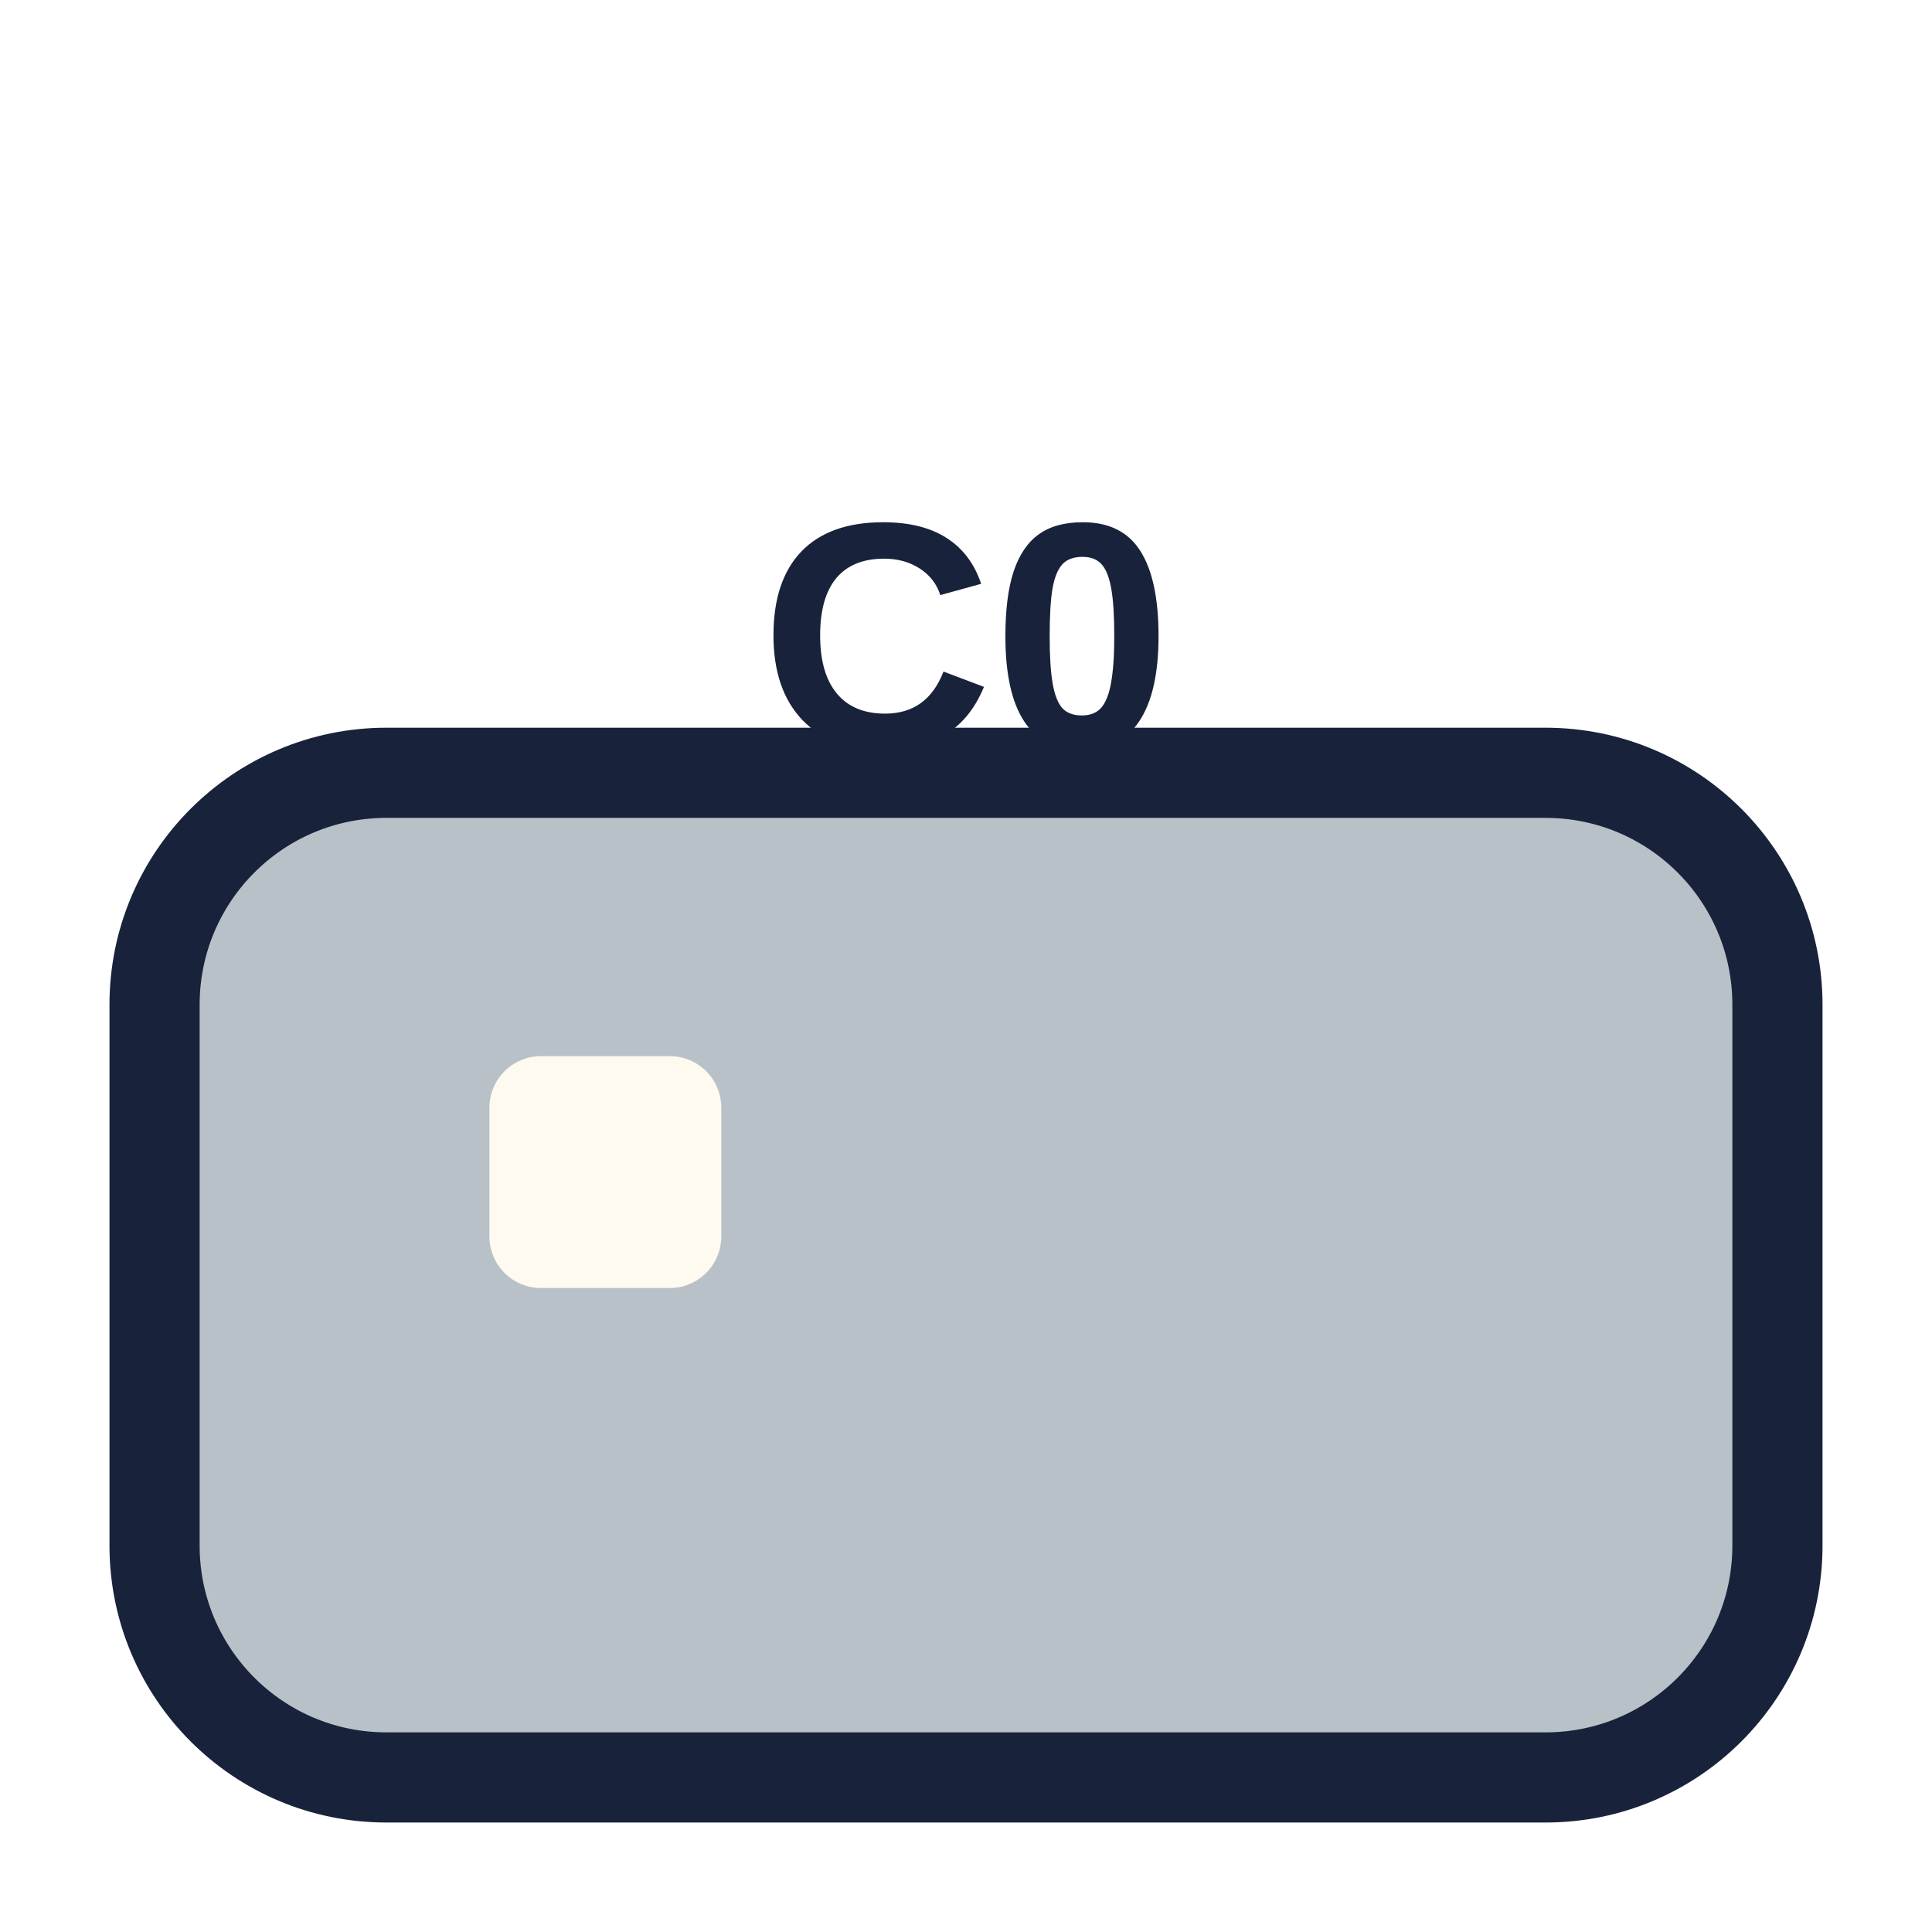
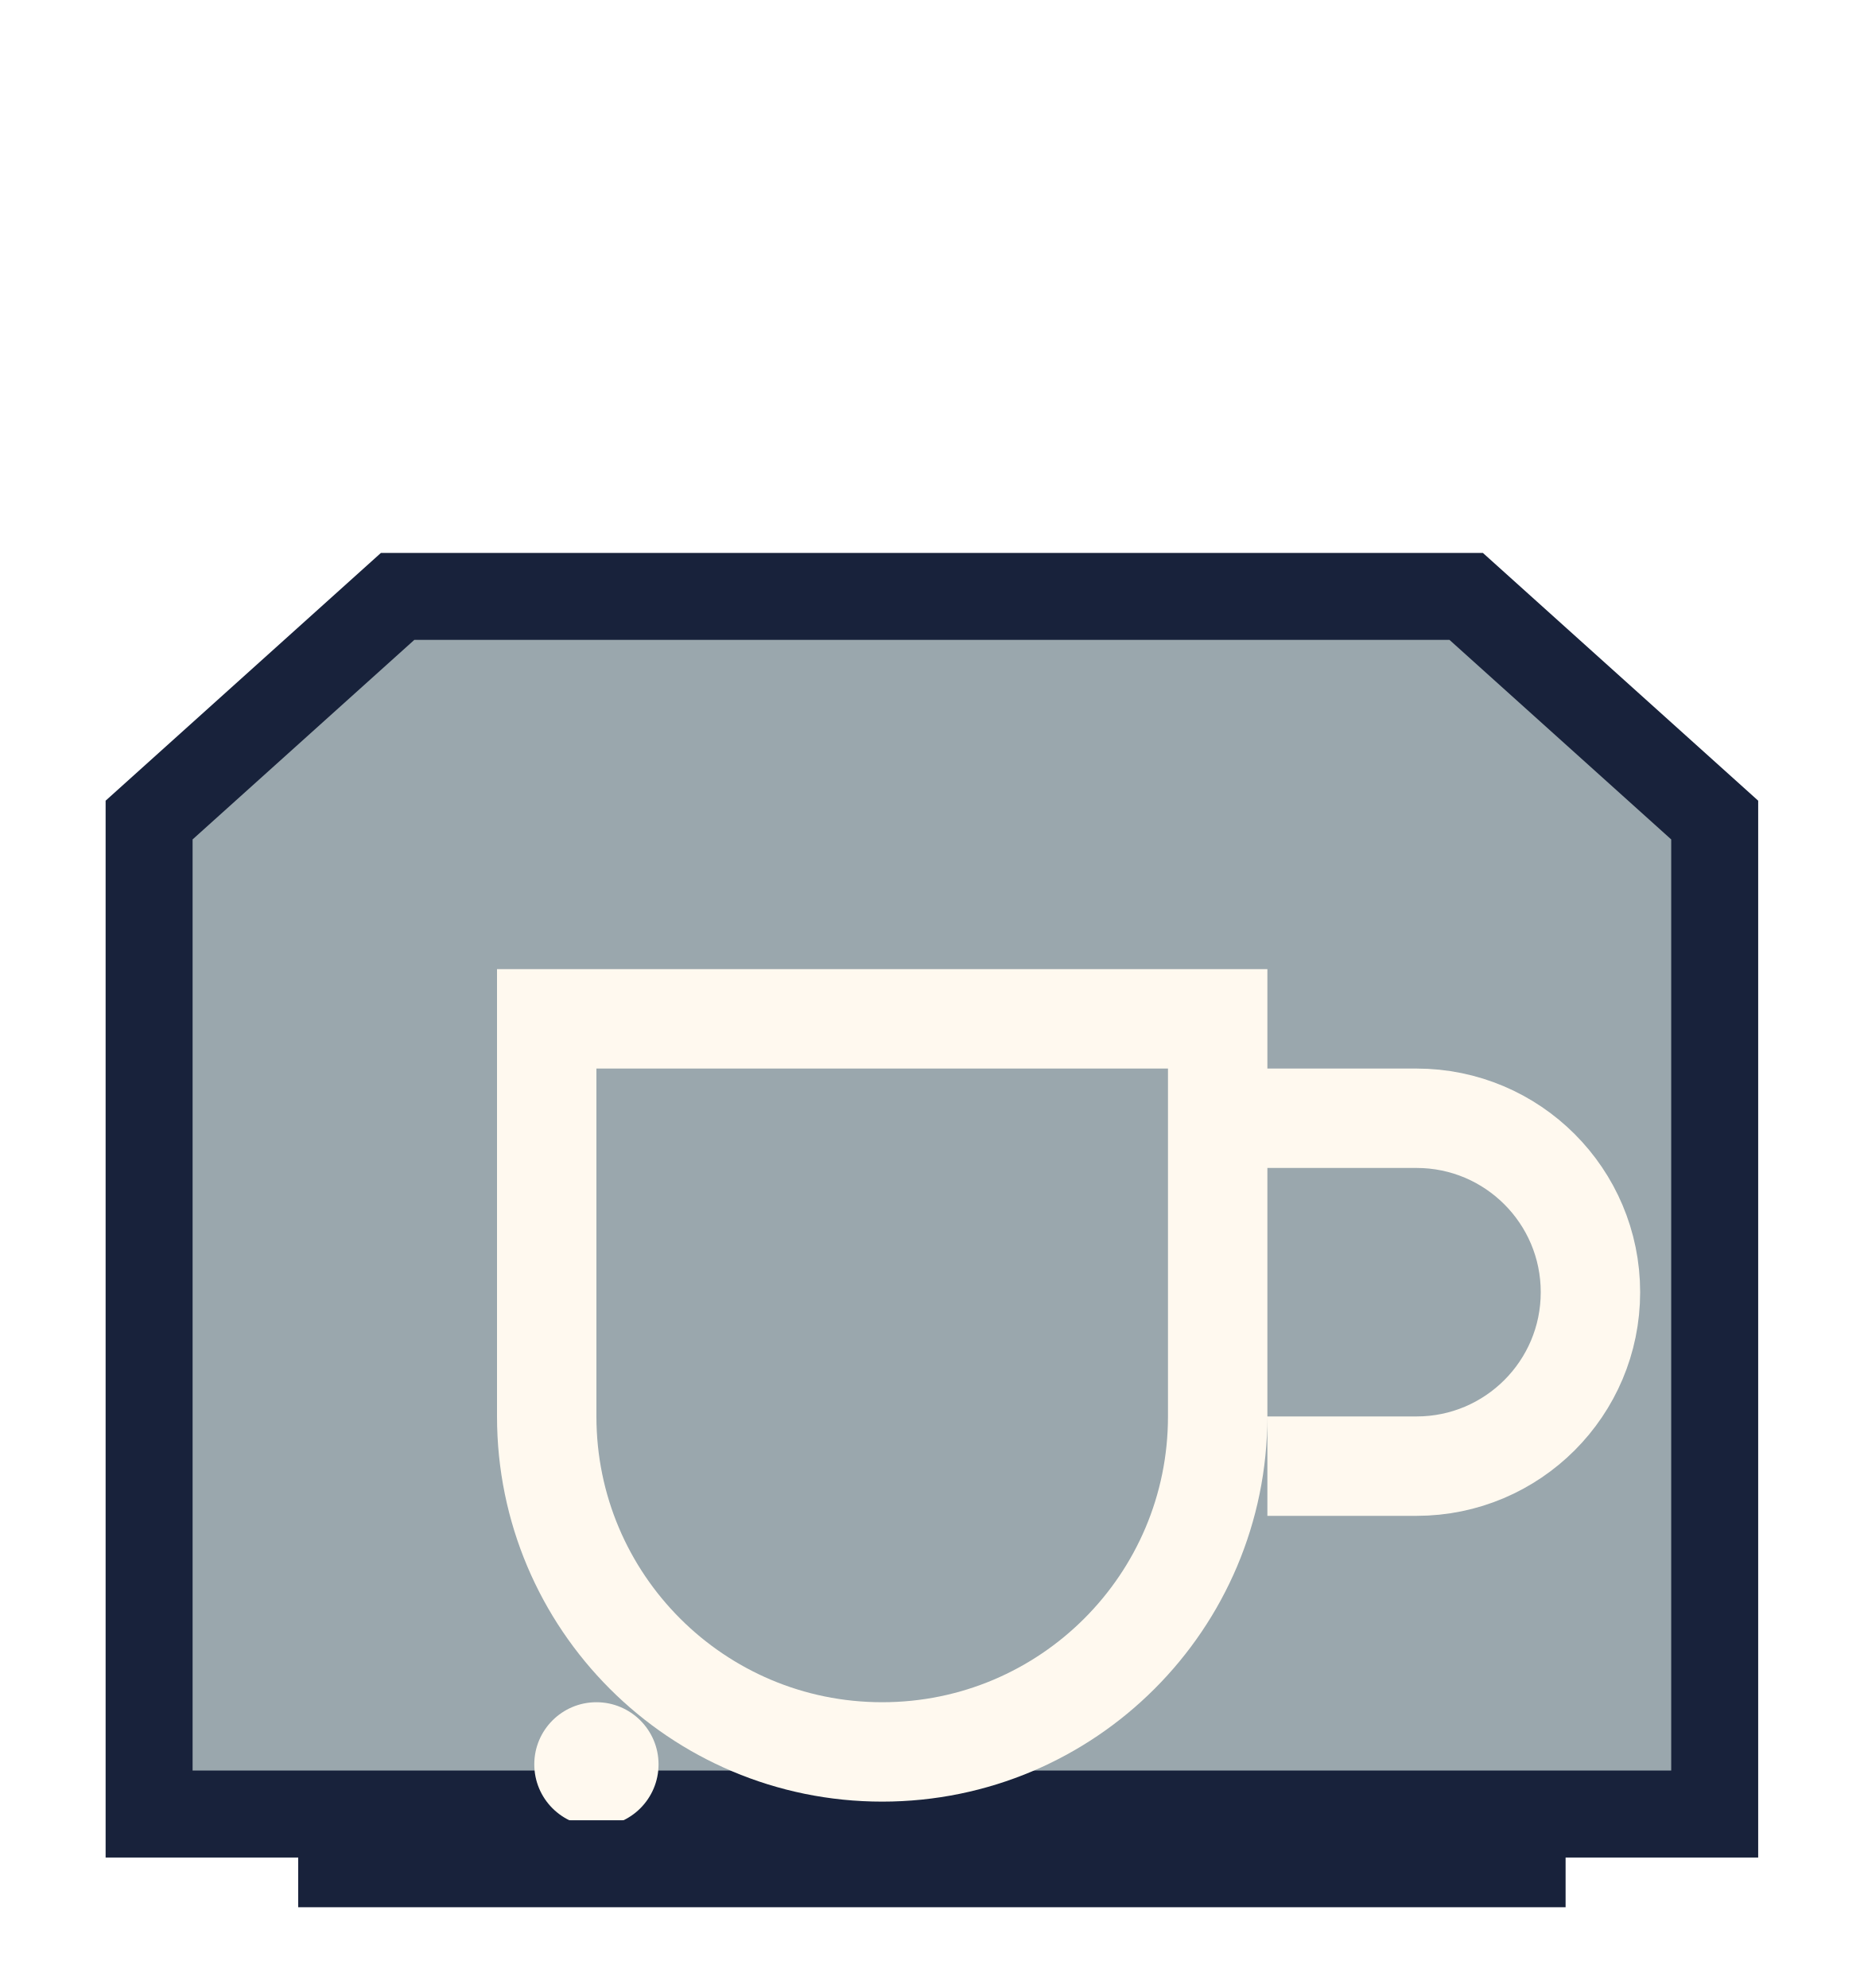
- <svg xmlns="http://www.w3.org/2000/svg" width="150" height="150">
-   <rect x="12" y="60" width="126" height="78" rx="18" fill="#b8c1c8" stroke="#18223b" stroke-width="7" />
-   <rect x="38" y="82" width="18" height="18" rx="4" fill="#fffaf0" />
-   <text x="75" y="58" text-anchor="middle" font-family="Arial" font-weight="700" font-size="25" fill="#18223b">C0</text>
+ <svg xmlns="http://www.w3.org/2000/svg" width="150" height="160">
+   <path d="M12 146V66l20-18h86l20 18v80z" fill="#9aa7ad" stroke="#18223b" stroke-width="7" />
+   <path d="M44 82h54v32a22 22 0 01-54 0zm54 8h16a14 14 0 010 28h-12" fill="none" stroke="#fff9ef" stroke-width="8" />
+   <circle cx="48" cy="142" r="5" fill="#fff9ef" />
+   <path d="M24 150h102" stroke="#18223b" stroke-width="7" />
</svg>
